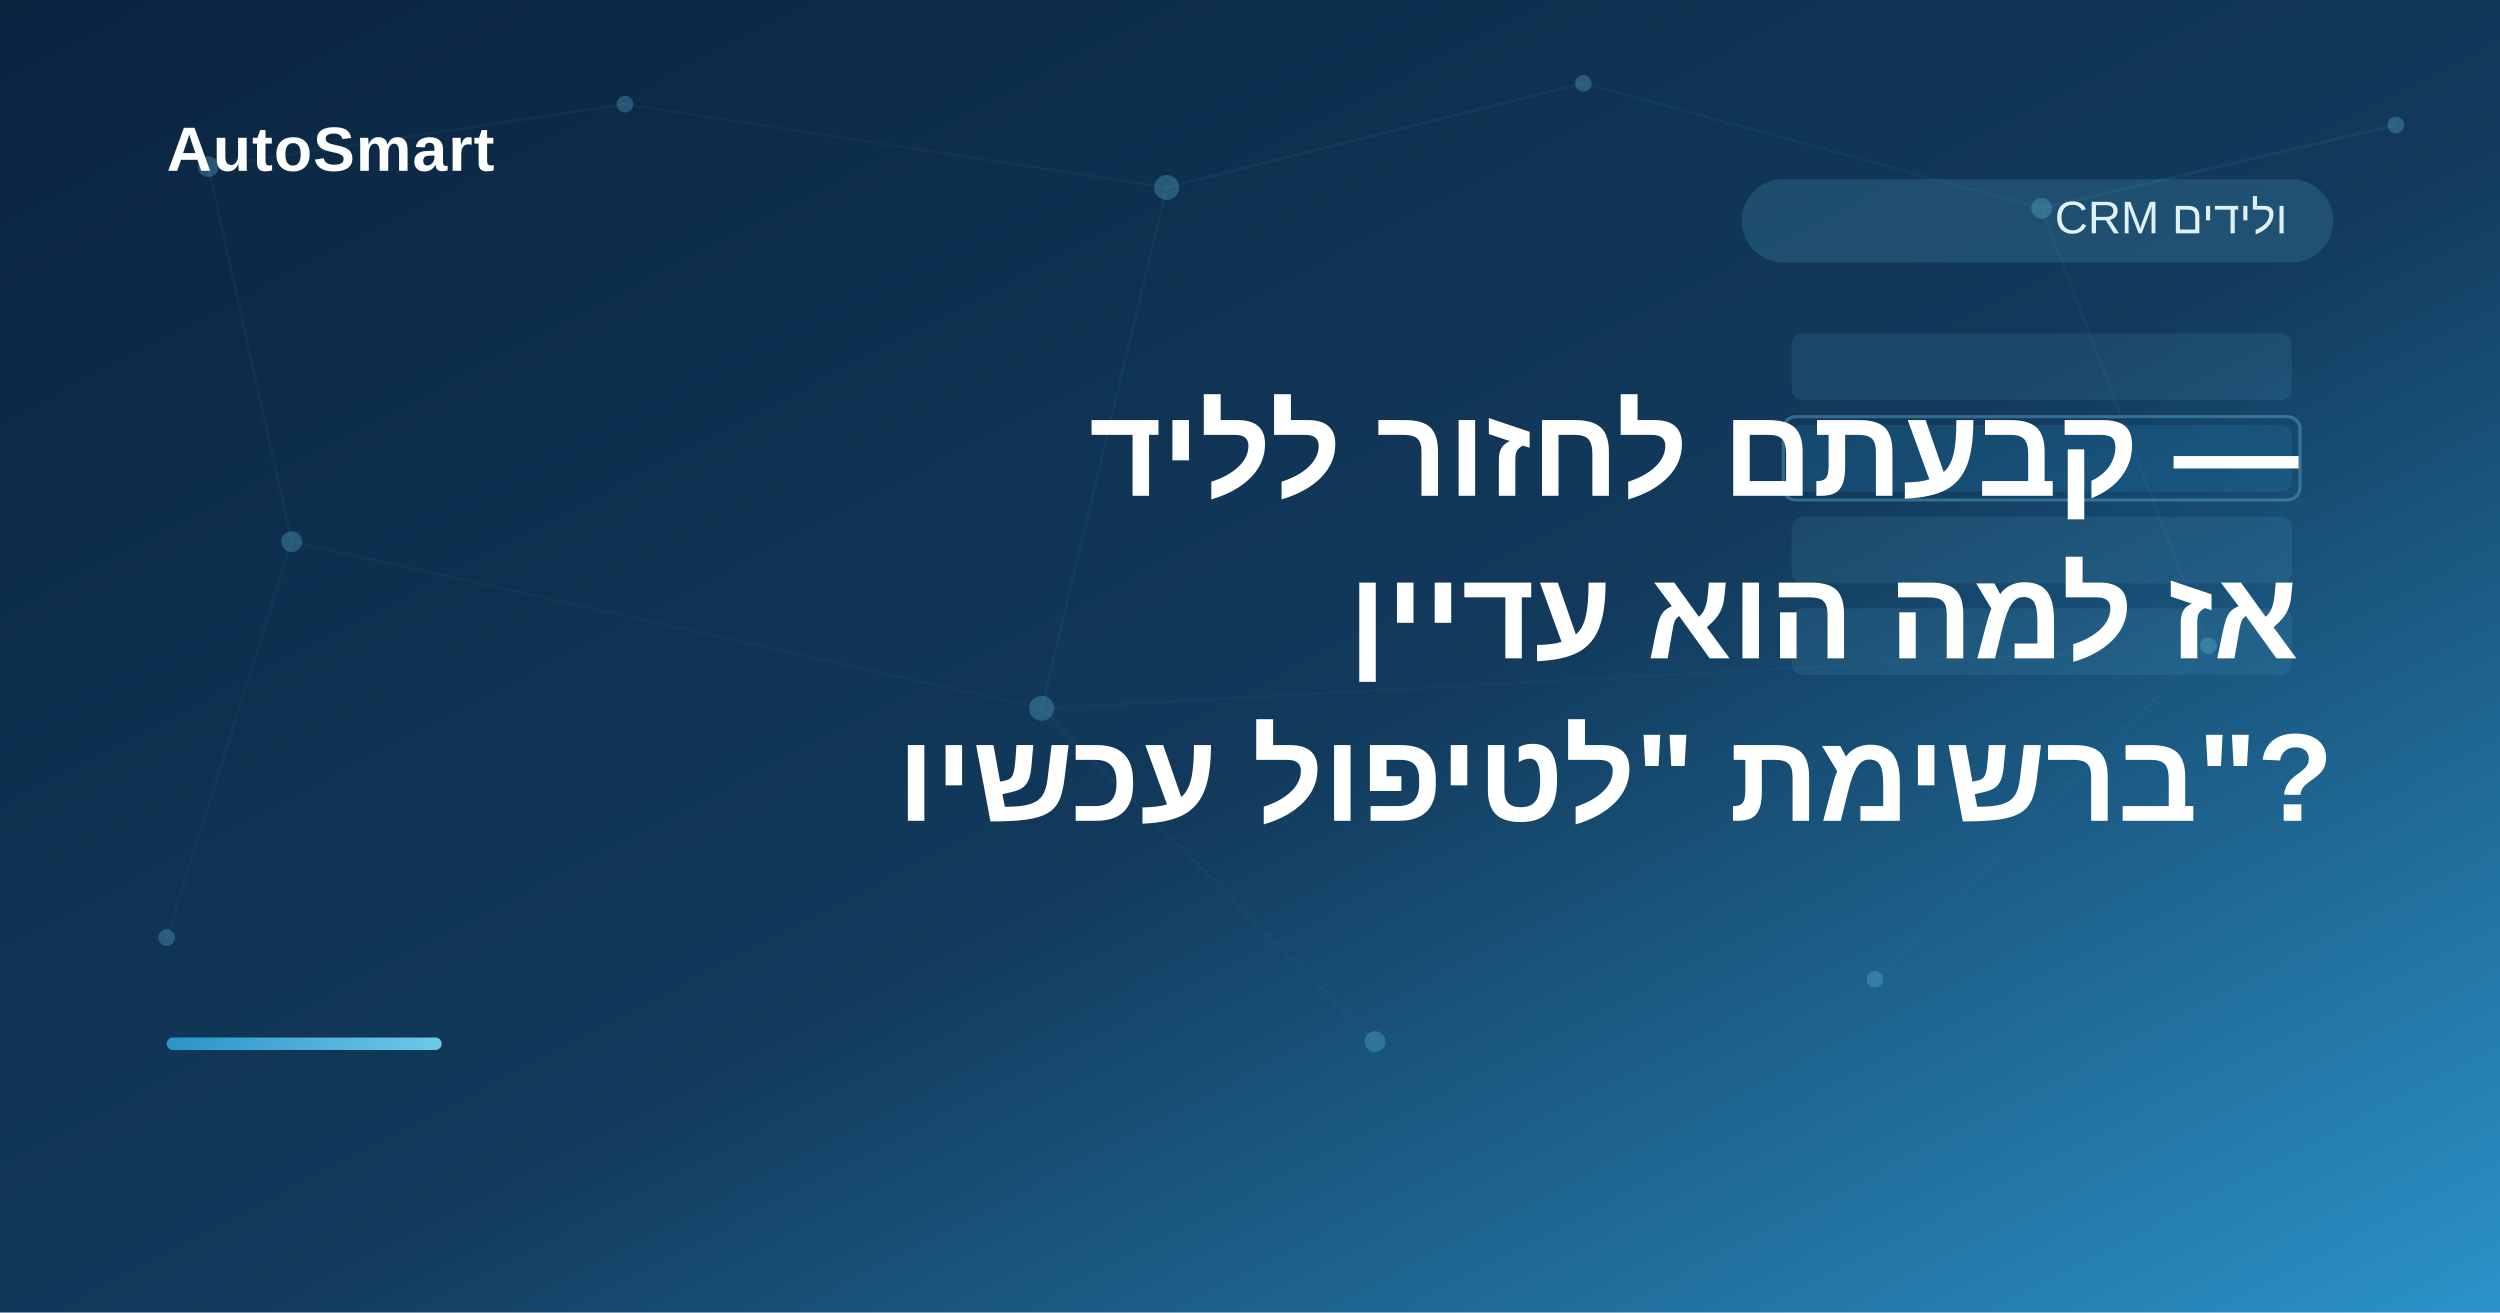
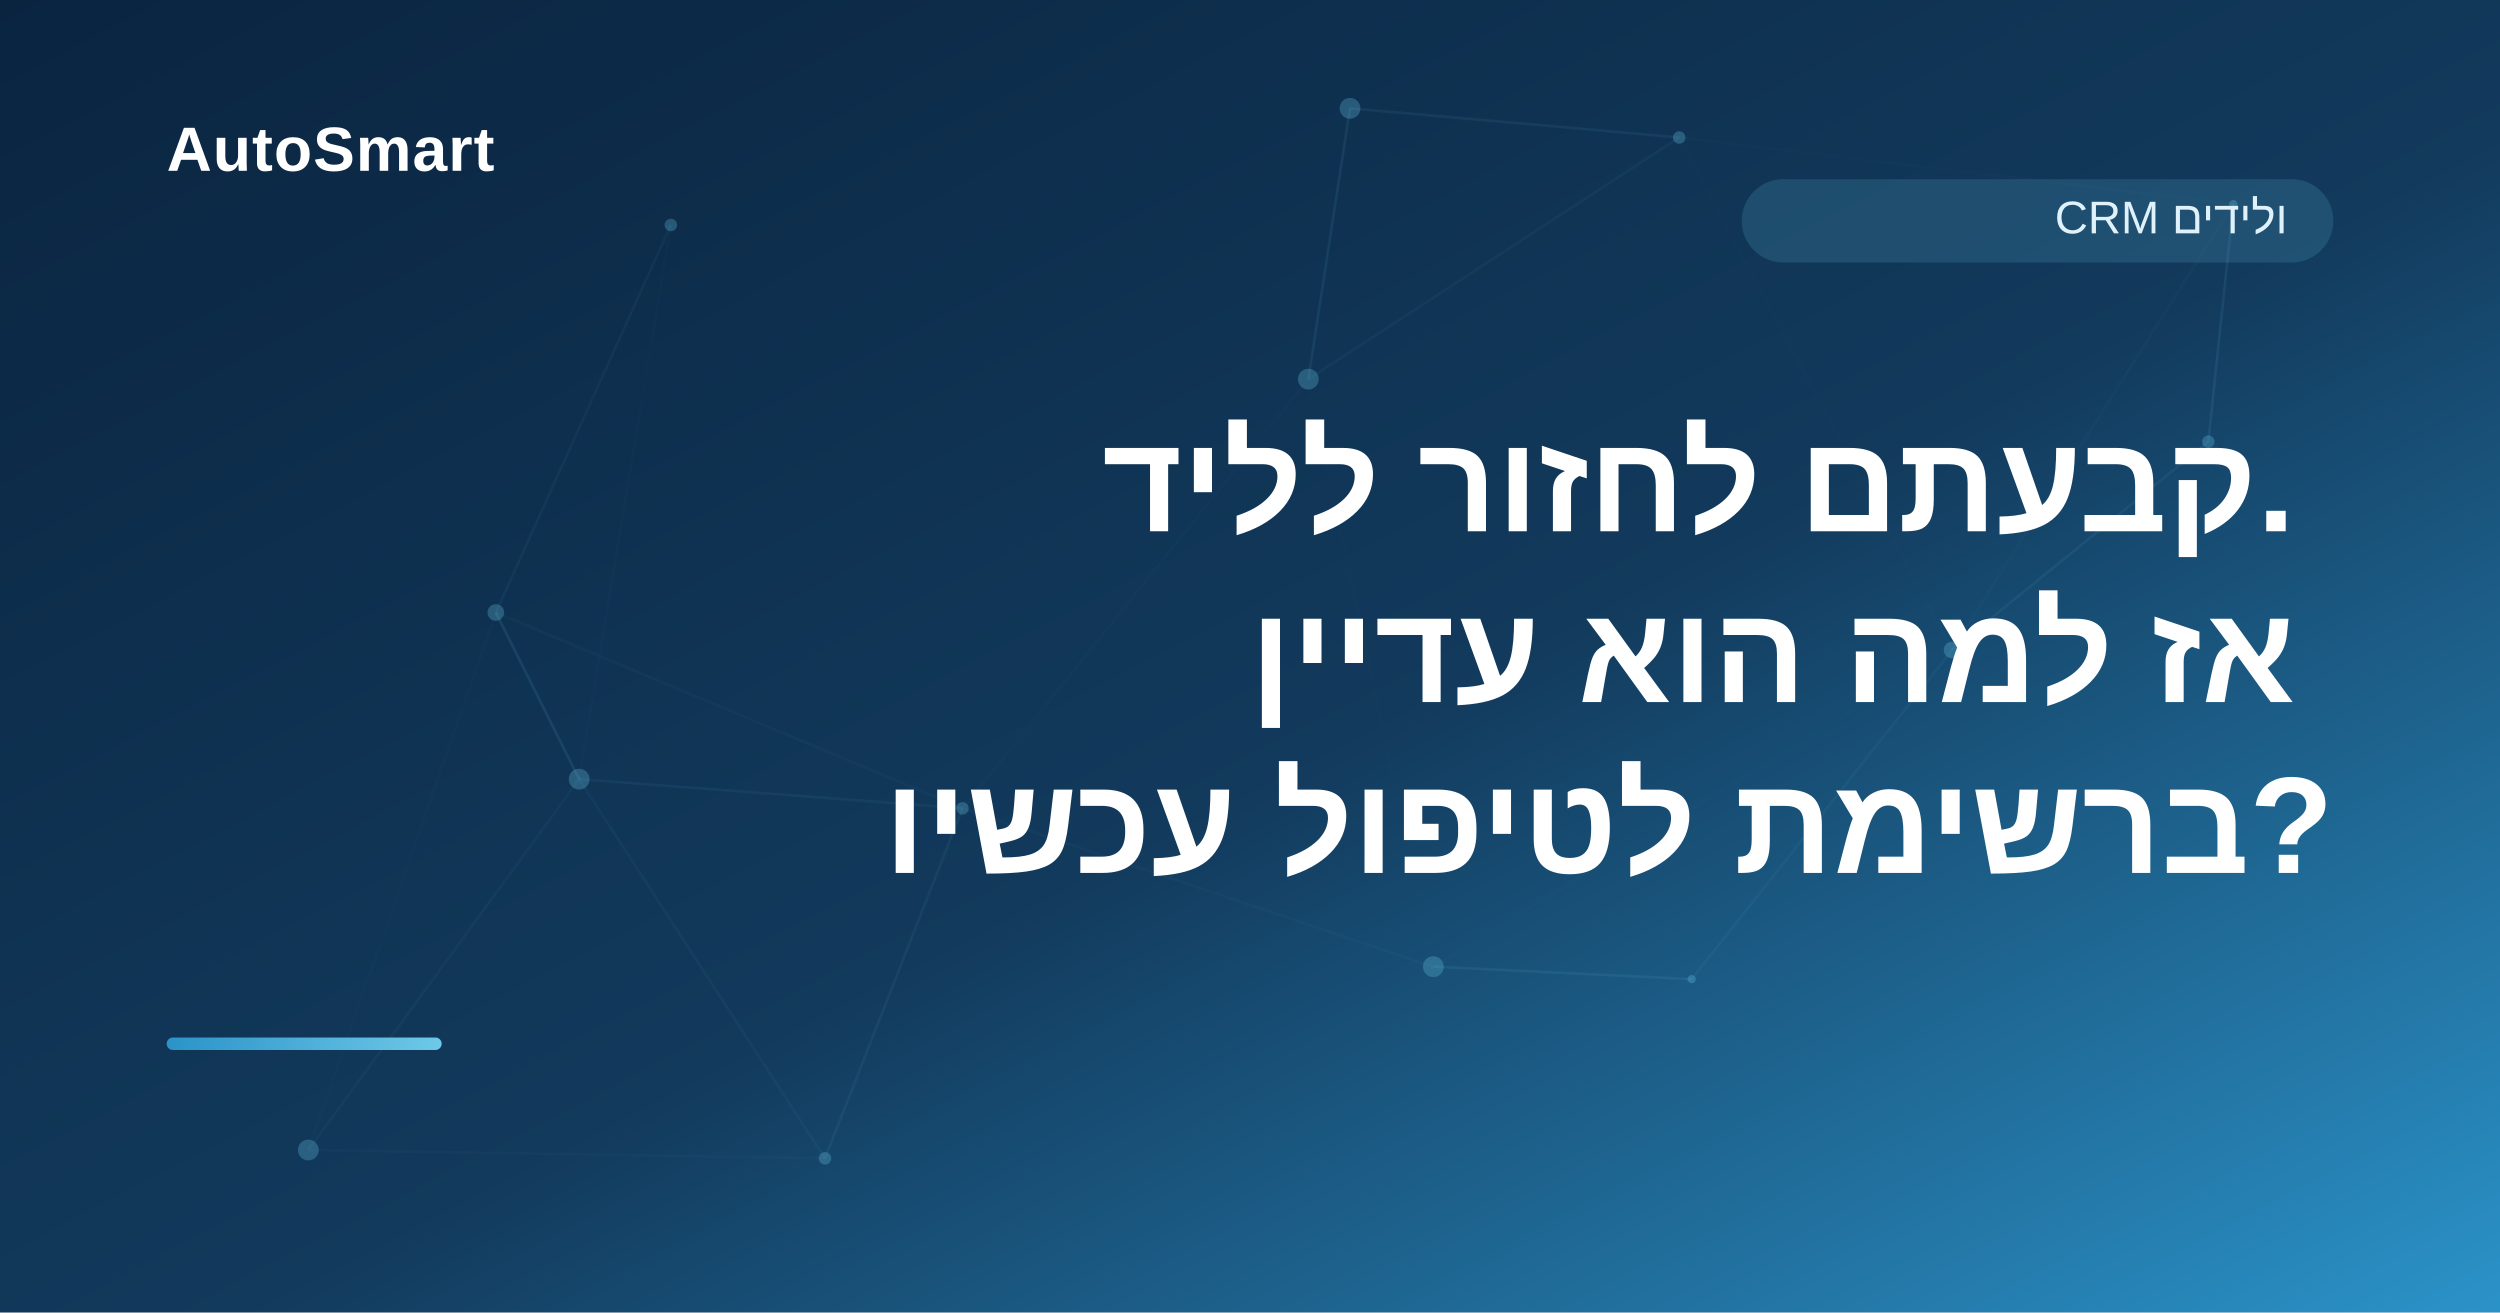
- <svg xmlns="http://www.w3.org/2000/svg" width="1200" height="630" viewBox="0 0 1200 630" role="img" aria-label="קבעתם לחזור לליד — אז למה הוא עדיין ברשימת 'לטיפול עכשיו'?">
+ <svg xmlns="http://www.w3.org/2000/svg" width="1200" height="630" viewBox="0 0 1200 630" role="img" aria-label="קבעתם לחזור לליד — אז למה הוא עדיין ברשימת לטיפול עכשיו?">
  <defs>
    <linearGradient id="bg" x1="0" y1="0" x2="1" y2="1">
      <stop offset="0" stop-color="#0a2440" />
      <stop offset="0.55" stop-color="#123a5c" />
      <stop offset="1" stop-color="#2b93c9" />
    </linearGradient>
    <linearGradient id="accent" x1="0" y1="0" x2="1" y2="0">
      <stop offset="0" stop-color="#2b93c9" />
      <stop offset="1" stop-color="#6ec9e8" />
    </linearGradient>
  </defs>
  <rect width="1200" height="630" fill="url(#bg)" />
  <g>
-     <line x1="100" y1="80" x2="300" y2="50" stroke="#6ec9e8" stroke-width="1.25" stroke-opacity="0.055" />
-     <line x1="300" y1="50" x2="560" y2="90" stroke="#6ec9e8" stroke-width="1.25" stroke-opacity="0.04" />
-     <line x1="560" y1="90" x2="760" y2="40" stroke="#6ec9e8" stroke-width="1.25" stroke-opacity="0.06" />
-     <line x1="760" y1="40" x2="980" y2="100" stroke="#6ec9e8" stroke-width="1.25" stroke-opacity="0.05" />
-     <line x1="980" y1="100" x2="1150" y2="60" stroke="#6ec9e8" stroke-width="1.25" stroke-opacity="0.07" />
-     <line x1="100" y1="80" x2="140" y2="260" stroke="#6ec9e8" stroke-width="1.25" stroke-opacity="0.05" />
-     <line x1="140" y1="260" x2="80" y2="450" stroke="#6ec9e8" stroke-width="1.25" stroke-opacity="0.04" />
-     <line x1="560" y1="90" x2="500" y2="340" stroke="#6ec9e8" stroke-width="1.25" stroke-opacity="0.05" />
-     <line x1="500" y1="340" x2="660" y2="500" stroke="#6ec9e8" stroke-width="1.25" stroke-opacity="0.04" />
-     <line x1="980" y1="100" x2="1060" y2="310" stroke="#6ec9e8" stroke-width="1.25" stroke-opacity="0.05" />
-     <line x1="1060" y1="310" x2="900" y2="470" stroke="#6ec9e8" stroke-width="1.25" stroke-opacity="0.04" />
-     <line x1="140" y1="260" x2="500" y2="340" stroke="#6ec9e8" stroke-width="1.25" stroke-opacity="0.03" />
-     <line x1="500" y1="340" x2="1060" y2="310" stroke="#6ec9e8" stroke-width="1.25" stroke-opacity="0.03" />
-     <circle cx="100" cy="80" r="5" fill="#6ec9e8" fill-opacity="0.28" />
-     <circle cx="300" cy="50" r="4" fill="#6ec9e8" fill-opacity="0.28" />
-     <circle cx="560" cy="90" r="6" fill="#6ec9e8" fill-opacity="0.28" />
-     <circle cx="760" cy="40" r="4" fill="#6ec9e8" fill-opacity="0.28" />
-     <circle cx="980" cy="100" r="5" fill="#6ec9e8" fill-opacity="0.28" />
-     <circle cx="1150" cy="60" r="4" fill="#6ec9e8" fill-opacity="0.28" />
-     <circle cx="140" cy="260" r="5" fill="#6ec9e8" fill-opacity="0.28" />
-     <circle cx="500" cy="340" r="6" fill="#6ec9e8" fill-opacity="0.28" />
-     <circle cx="1060" cy="310" r="4" fill="#6ec9e8" fill-opacity="0.28" />
-     <circle cx="80" cy="450" r="4" fill="#6ec9e8" fill-opacity="0.28" />
-     <circle cx="660" cy="500" r="5" fill="#6ec9e8" fill-opacity="0.28" />
-     <circle cx="900" cy="470" r="4" fill="#6ec9e8" fill-opacity="0.28" />
+     <line x1="238" y1="294" x2="278" y2="374" stroke="#6ec9e8" stroke-width="1.25" stroke-opacity="0.112" />
+     <line x1="238" y1="294" x2="148" y2="552" stroke="#6ec9e8" stroke-width="1.25" stroke-opacity="0.016" />
+     <line x1="238" y1="294" x2="322" y2="108" stroke="#6ec9e8" stroke-width="1.25" stroke-opacity="0.052" />
+     <line x1="238" y1="294" x2="462" y2="388" stroke="#6ec9e8" stroke-width="1.25" stroke-opacity="0.031" />
+     <line x1="937" y1="312" x2="688" y2="464" stroke="#6ec9e8" stroke-width="1.25" stroke-opacity="0.005" />
+     <line x1="937" y1="312" x2="806" y2="66" stroke="#6ec9e8" stroke-width="1.25" stroke-opacity="0.012" />
+     <line x1="937" y1="312" x2="1060" y2="212" stroke="#6ec9e8" stroke-width="1.25" stroke-opacity="0.076" />
+     <line x1="937" y1="312" x2="812" y2="470" stroke="#6ec9e8" stroke-width="1.25" stroke-opacity="0.052" />
+     <line x1="937" y1="312" x2="1072" y2="98" stroke="#6ec9e8" stroke-width="1.25" stroke-opacity="0.025" />
+     <line x1="396" y1="556" x2="278" y2="374" stroke="#6ec9e8" stroke-width="1.25" stroke-opacity="0.045" />
+     <line x1="396" y1="556" x2="148" y2="552" stroke="#6ec9e8" stroke-width="1.25" stroke-opacity="0.028" />
+     <line x1="396" y1="556" x2="462" y2="388" stroke="#6ec9e8" stroke-width="1.25" stroke-opacity="0.066" />
+     <line x1="688" y1="464" x2="812" y2="470" stroke="#6ec9e8" stroke-width="1.25" stroke-opacity="0.094" />
+     <line x1="688" y1="464" x2="628" y2="182" stroke="#6ec9e8" stroke-width="1.25" stroke-opacity="0.008" />
+     <line x1="688" y1="464" x2="462" y2="388" stroke="#6ec9e8" stroke-width="1.25" stroke-opacity="0.032" />
+     <line x1="806" y1="66" x2="1060" y2="212" stroke="#6ec9e8" stroke-width="1.25" stroke-opacity="0.004" />
+     <line x1="806" y1="66" x2="628" y2="182" stroke="#6ec9e8" stroke-width="1.25" stroke-opacity="0.047" />
+     <line x1="806" y1="66" x2="648" y2="52" stroke="#6ec9e8" stroke-width="1.25" stroke-opacity="0.076" />
+     <line x1="806" y1="66" x2="1072" y2="98" stroke="#6ec9e8" stroke-width="1.25" stroke-opacity="0.017" />
+     <line x1="1060" y1="212" x2="1072" y2="98" stroke="#6ec9e8" stroke-width="1.25" stroke-opacity="0.099" />
+     <line x1="278" y1="374" x2="148" y2="552" stroke="#6ec9e8" stroke-width="1.25" stroke-opacity="0.043" />
+     <line x1="278" y1="374" x2="322" y2="108" stroke="#6ec9e8" stroke-width="1.25" stroke-opacity="0.018" />
+     <line x1="278" y1="374" x2="462" y2="388" stroke="#6ec9e8" stroke-width="1.25" stroke-opacity="0.063" />
+     <line x1="628" y1="182" x2="648" y2="52" stroke="#6ec9e8" stroke-width="1.25" stroke-opacity="0.088" />
+     <line x1="628" y1="182" x2="462" y2="388" stroke="#6ec9e8" stroke-width="1.25" stroke-opacity="0.018" />
+     <circle cx="238" cy="294" r="4" fill="#6ec9e8" fill-opacity="0.28" />
+     <circle cx="937" cy="312" r="4" fill="#6ec9e8" fill-opacity="0.28" />
+     <circle cx="396" cy="556" r="3" fill="#6ec9e8" fill-opacity="0.28" />
+     <circle cx="688" cy="464" r="5" fill="#6ec9e8" fill-opacity="0.28" />
+     <circle cx="806" cy="66" r="3" fill="#6ec9e8" fill-opacity="0.28" />
+     <circle cx="1060" cy="212" r="3" fill="#6ec9e8" fill-opacity="0.28" />
+     <circle cx="278" cy="374" r="5" fill="#6ec9e8" fill-opacity="0.28" />
+     <circle cx="148" cy="552" r="5" fill="#6ec9e8" fill-opacity="0.28" />
+     <circle cx="322" cy="108" r="3" fill="#6ec9e8" fill-opacity="0.28" />
+     <circle cx="812" cy="470" r="2" fill="#6ec9e8" fill-opacity="0.28" />
+     <circle cx="628" cy="182" r="5" fill="#6ec9e8" fill-opacity="0.28" />
+     <circle cx="648" cy="52" r="5" fill="#6ec9e8" fill-opacity="0.28" />
+     <circle cx="1072" cy="98" r="2" fill="#6ec9e8" fill-opacity="0.28" />
+     <circle cx="462" cy="388" r="3" fill="#6ec9e8" fill-opacity="0.28" />
  </g>
-   <rect x="860" y="160" width="240" height="32" rx="5" fill="#6ec9e8" fill-opacity="0.10" />
-   <rect x="860" y="204" width="240" height="32" rx="5" fill="#2b93c9" fill-opacity="0.18" />
-   <rect x="860" y="248" width="240" height="32" rx="5" fill="#6ec9e8" fill-opacity="0.10" />
-   <rect x="860" y="292" width="240" height="32" rx="5" fill="#6ec9e8" fill-opacity="0.10" />
-   <rect x="856" y="200" width="248" height="40" rx="6" fill="none" stroke="#6ec9e8" stroke-width="1.5" stroke-opacity="0.35" />
  <rect x="80" y="498" width="132" height="6" rx="3" fill="url(#accent)" />
  <text x="80" y="82" font-family="'IBM Plex Sans Hebrew','Rubik','Segoe UI',Arial,sans-serif" font-size="30" font-weight="700" letter-spacing="0.5" fill="#ffffff">AutoSmart</text>
  <g>
    <rect x="836" y="86" rx="20" ry="20" width="284" height="40" fill="#6ec9e8" fill-opacity="0.16" />
    <text x="1098" y="112" text-anchor="end" font-family="'IBM Plex Sans Hebrew','Rubik','Segoe UI',Arial,sans-serif" font-size="22" fill="#dff2fb">CRM ולידים</text>
  </g>
-   <text text-anchor="end" font-family="'IBM Plex Sans Hebrew','Rubik','Segoe UI',Arial,sans-serif" font-size="60" font-weight="700" fill="#ffffff">
-     <tspan x="1120" y="238">קבעתם לחזור לליד —</tspan>
-     <tspan x="1120" y="316">אז למה הוא עדיין</tspan>
-     <tspan x="1120" y="394">ברשימת "לטיפול עכשיו"?</tspan>
+   <text text-anchor="end" font-family="'IBM Plex Sans Hebrew','Rubik','Segoe UI',Arial,sans-serif" font-size="66" font-weight="700" fill="#ffffff">
+     <tspan x="1120" y="255">קבעתם לחזור לליד.</tspan>
+     <tspan x="1120" y="337">אז למה הוא עדיין</tspan>
+     <tspan x="1120" y="419">ברשימת לטיפול עכשיו?</tspan>
  </text>
</svg>
